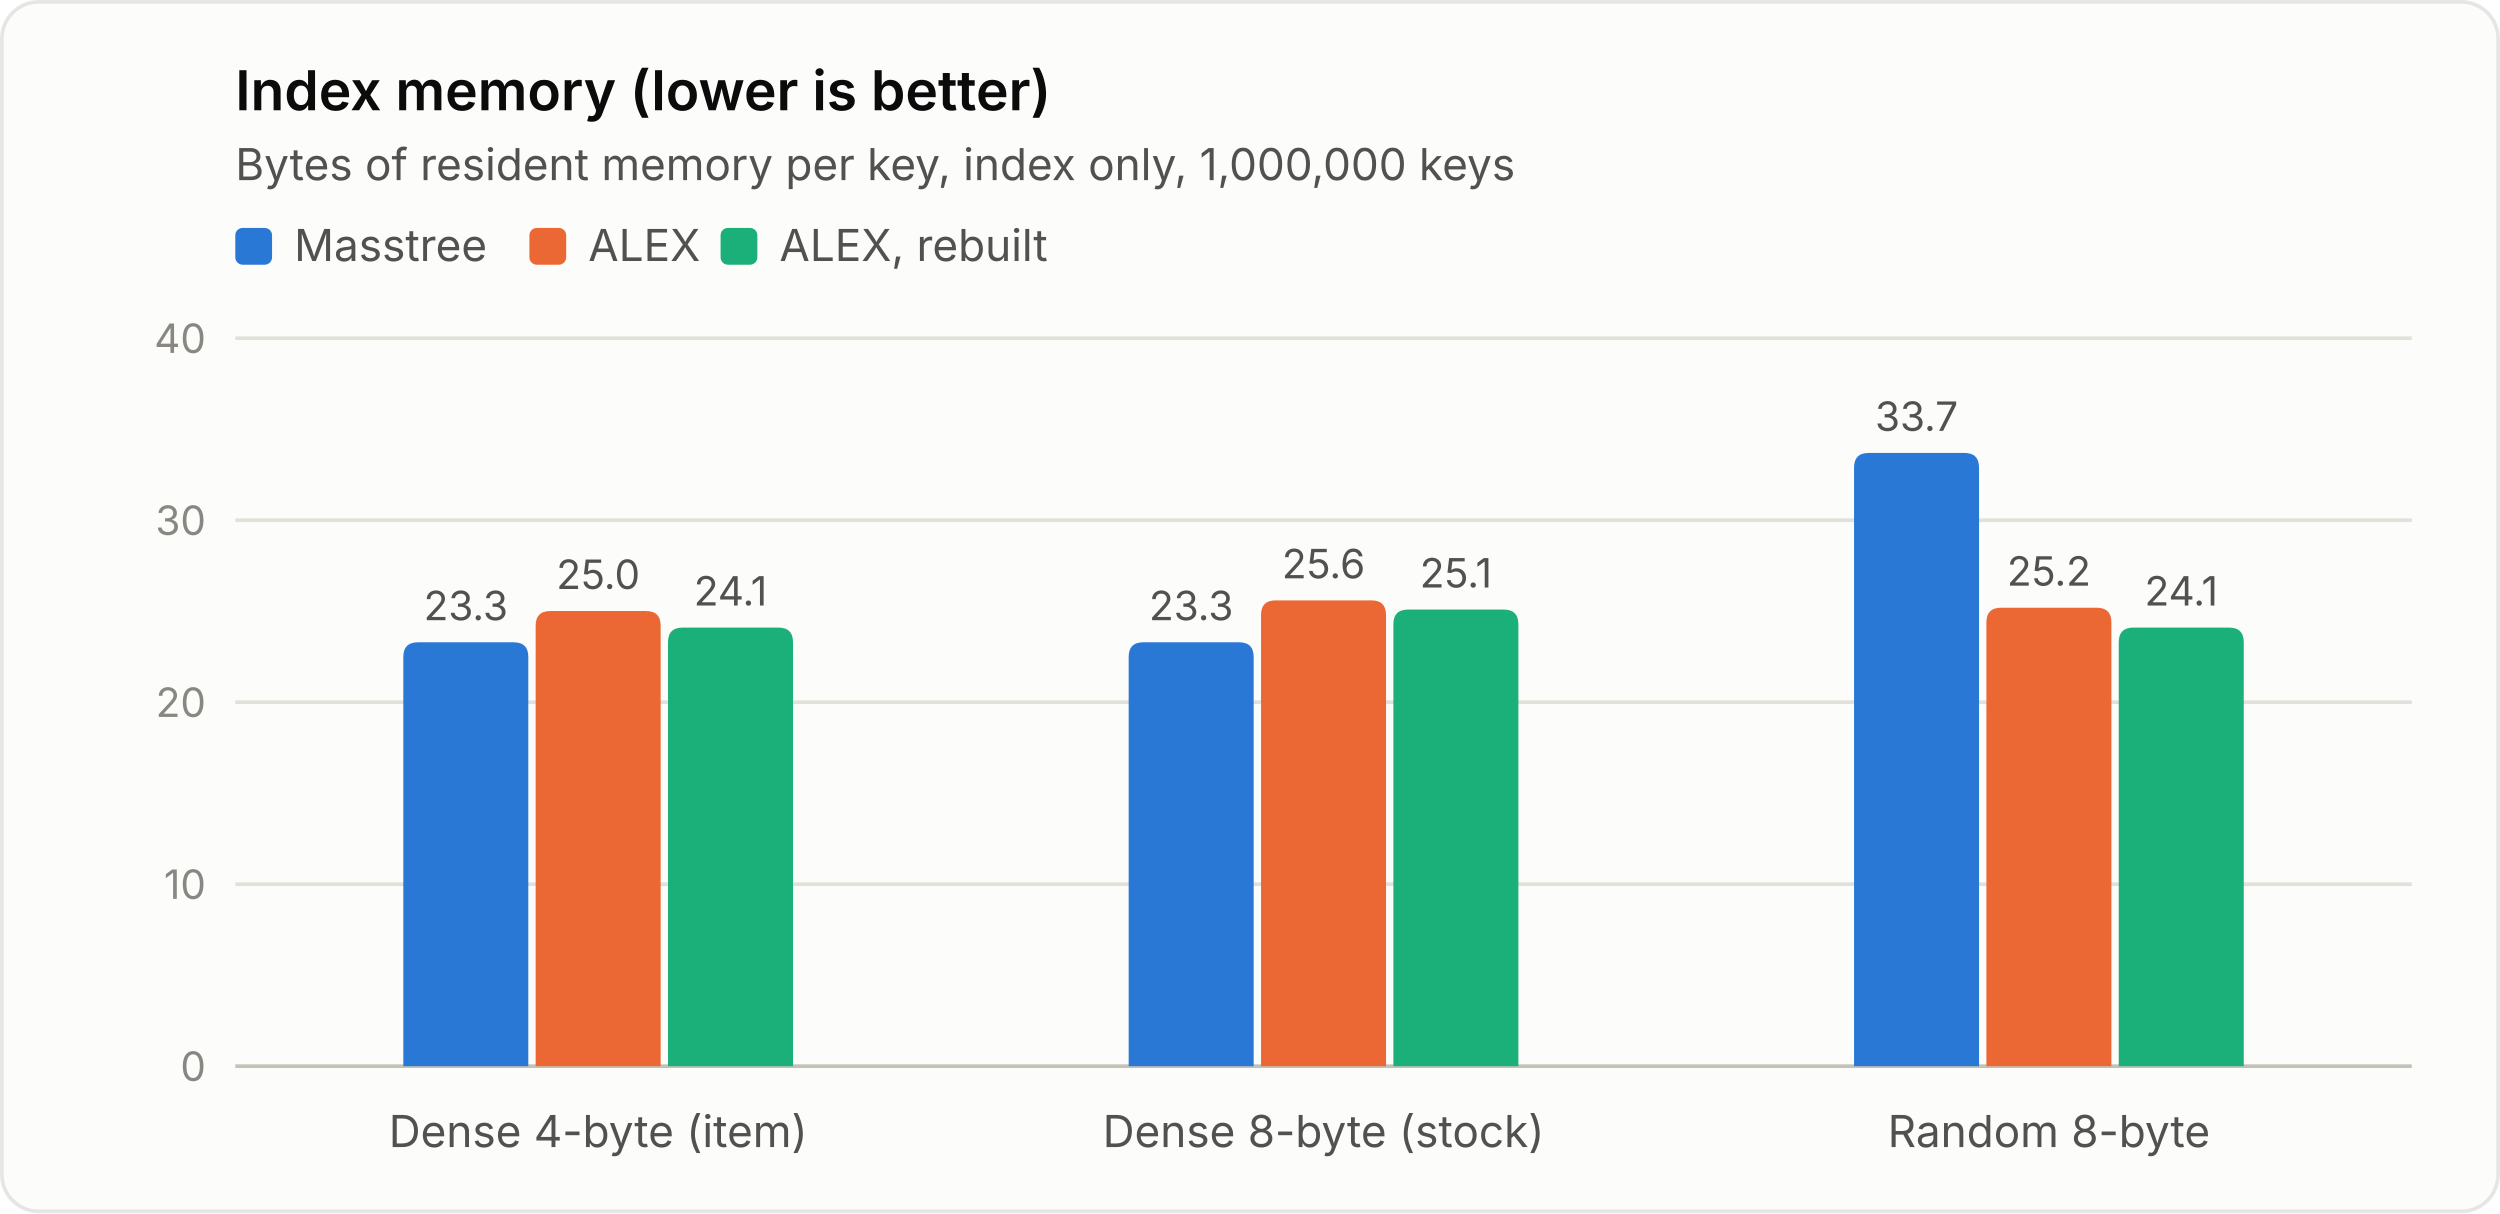
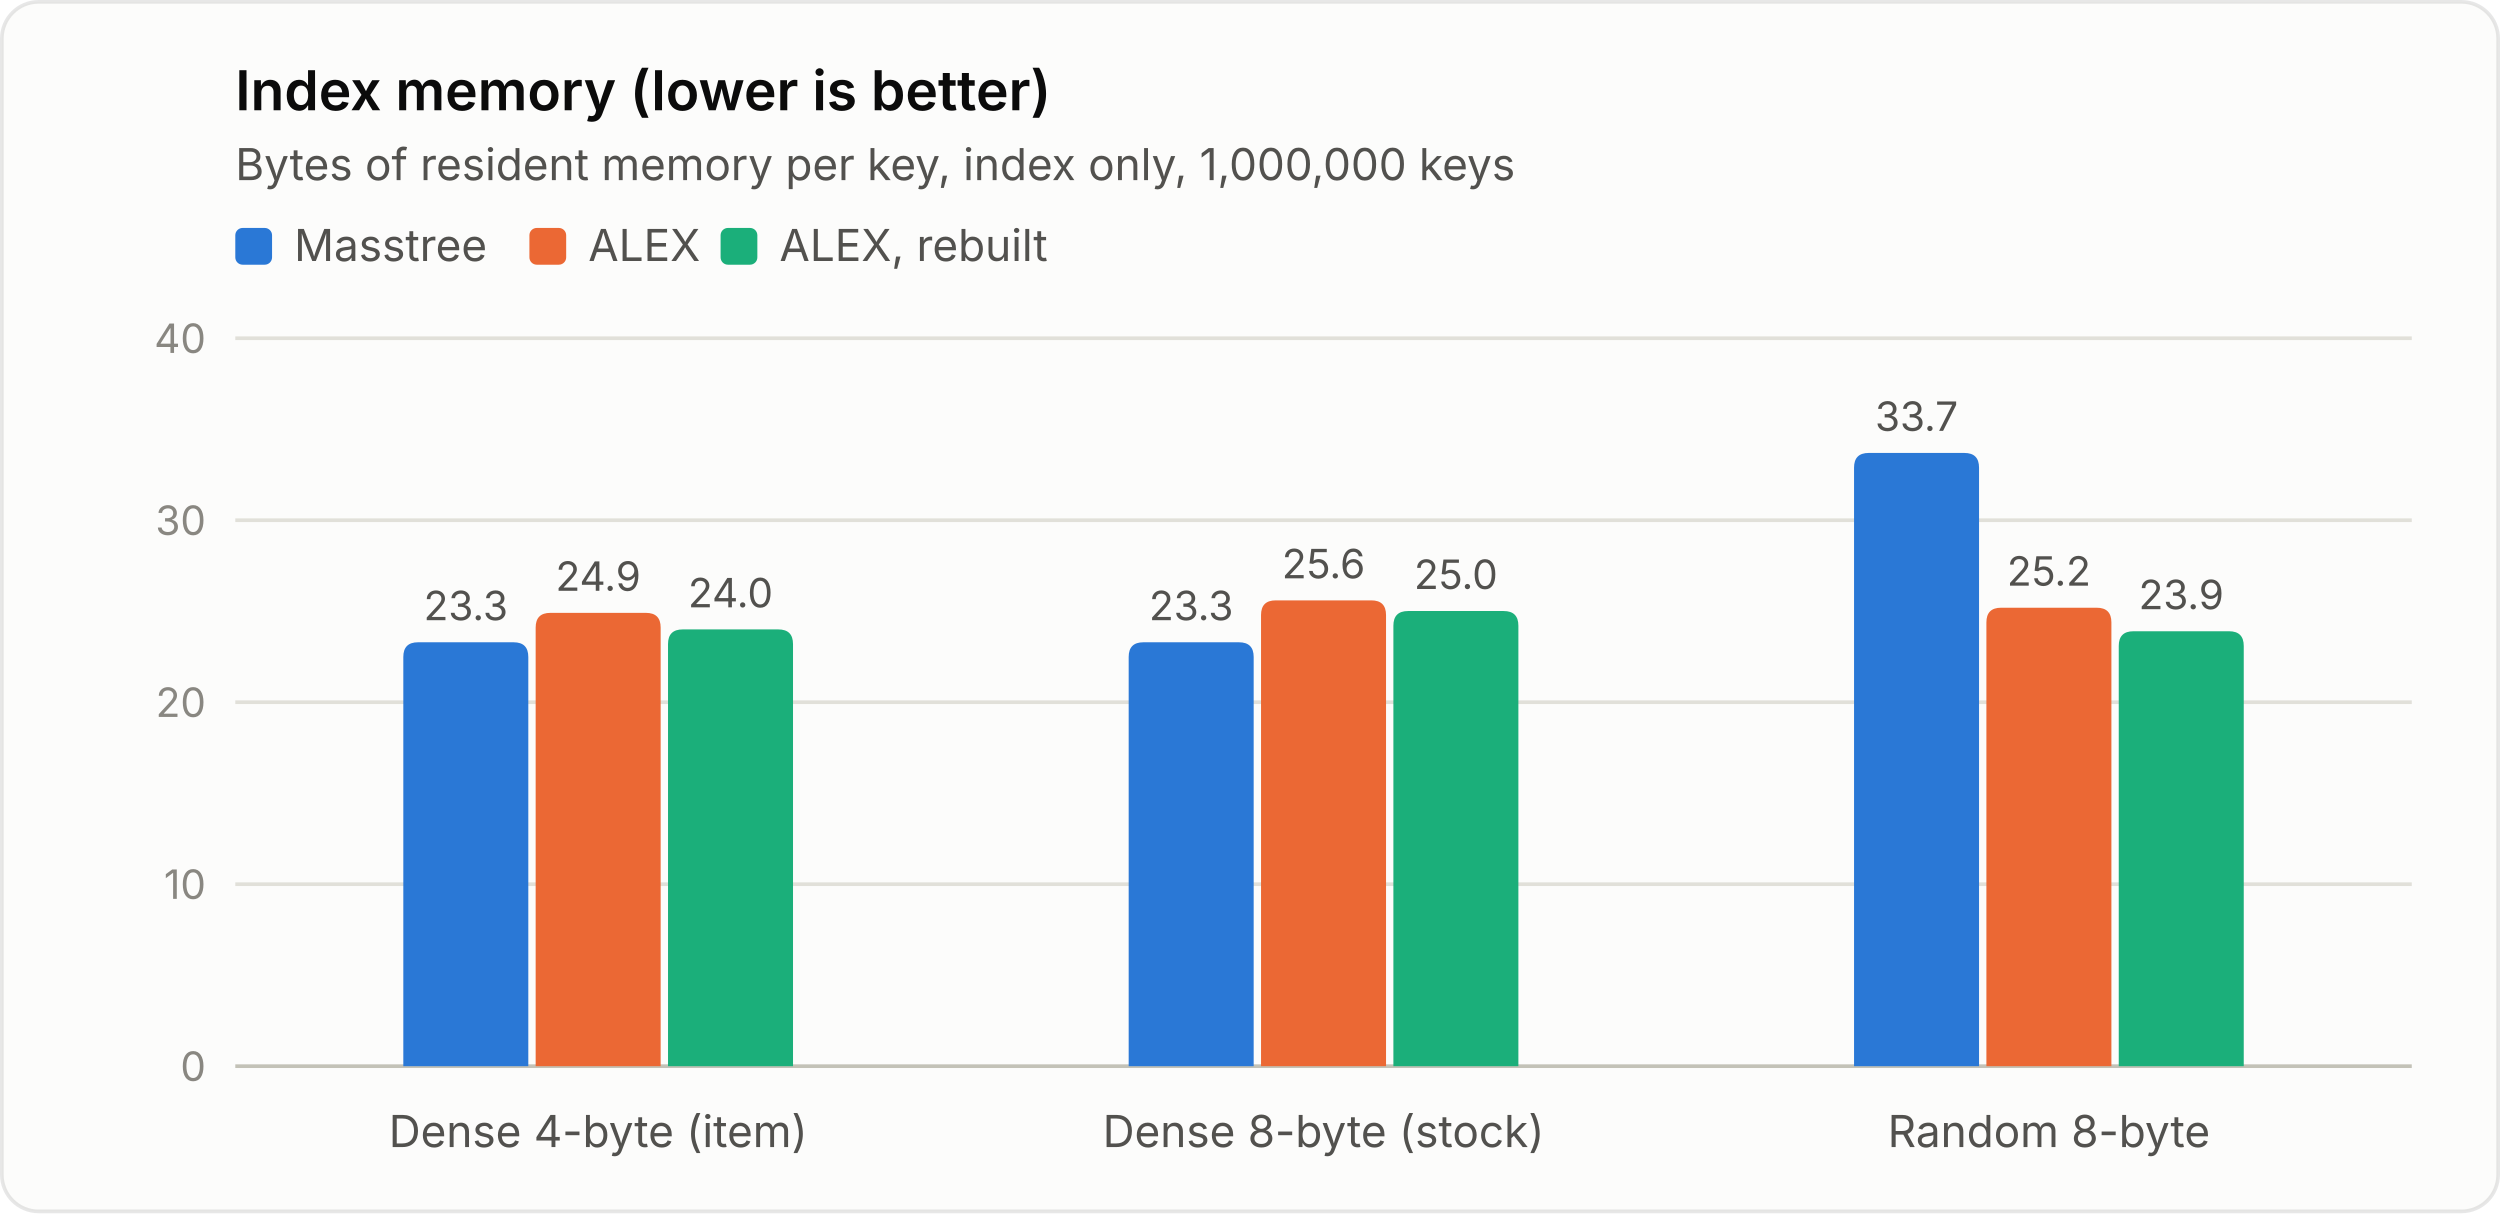
<svg xmlns="http://www.w3.org/2000/svg" width="680" height="330" viewBox="0 0 680 330" role="img" aria-label="Index memory (lower is better)" font-family="system-ui, -apple-system, &quot;Segoe UI&quot;, sans-serif">
  <rect x="0.5" y="0.5" width="679" height="329" rx="10" fill="#fcfcfb" stroke="rgba(11,11,11,0.10)" />
  <text x="64" y="30" fill="#0b0b0b" font-size="15" font-weight="600">Index memory (lower is better)</text>
  <text x="64" y="49" fill="#52514e" font-size="12">Bytes of resident memory per key, index only, 1,000,000 keys</text>
  <rect x="64" y="62" width="10" height="10" rx="2" fill="#2a78d6" />
  <text x="80" y="71" fill="#52514e" font-size="12">Masstree</text>
  <rect x="144" y="62" width="10" height="10" rx="2" fill="#eb6834" />
  <text x="160" y="71" fill="#52514e" font-size="12">ALEX</text>
  <rect x="196" y="62" width="10" height="10" rx="2" fill="#1baf7a" />
  <text x="212" y="71" fill="#52514e" font-size="12">ALEX, rebuilt</text>
  <line x1="64" x2="656" y1="290.0" y2="290.0" stroke="#c3c2b7" stroke-width="1" />
  <text x="56" y="294.0" fill="#898781" font-size="11" text-anchor="end" style="font-variant-numeric: tabular-nums">0</text>
  <line x1="64" x2="656" y1="240.5" y2="240.5" stroke="#e1e0d9" stroke-width="1" />
  <text x="56" y="244.5" fill="#898781" font-size="11" text-anchor="end" style="font-variant-numeric: tabular-nums">10</text>
  <line x1="64" x2="656" y1="191.0" y2="191.0" stroke="#e1e0d9" stroke-width="1" />
  <text x="56" y="195.0" fill="#898781" font-size="11" text-anchor="end" style="font-variant-numeric: tabular-nums">20</text>
  <line x1="64" x2="656" y1="141.5" y2="141.5" stroke="#e1e0d9" stroke-width="1" />
  <text x="56" y="145.5" fill="#898781" font-size="11" text-anchor="end" style="font-variant-numeric: tabular-nums">30</text>
  <line x1="64" x2="656" y1="92.0" y2="92.0" stroke="#e1e0d9" stroke-width="1" />
  <text x="56" y="96.0" fill="#898781" font-size="11" text-anchor="end" style="font-variant-numeric: tabular-nums">40</text>
  <path d="M109.7,290.0 V178.7 Q109.7,174.7 113.7,174.7 H139.7 Q143.7,174.7 143.7,178.7 V290.0 Z" fill="#2a78d6" />
  <text x="126.7" y="168.7" fill="#52514e" font-size="11" text-anchor="middle" style="font-variant-numeric: tabular-nums">23.3</text>
-   <path d="M145.7,290.0 V170.2 Q145.7,166.2 149.7,166.2 H175.7 Q179.7,166.2 179.7,170.2 V290.0 Z" fill="#eb6834" />
-   <text x="162.7" y="160.2" fill="#52514e" font-size="11" text-anchor="middle" style="font-variant-numeric: tabular-nums">25.0</text>
-   <path d="M181.7,290.0 V174.7 Q181.7,170.7 185.7,170.7 H211.7 Q215.7,170.7 215.7,174.7 V290.0 Z" fill="#1baf7a" />
-   <text x="198.7" y="164.7" fill="#52514e" font-size="11" text-anchor="middle" style="font-variant-numeric: tabular-nums">24.1</text>
+   <path d="M145.7,290.0 V170.7 Q145.7,166.7 149.7,166.7 H175.7 Q179.7,166.7 179.7,170.7 V290.0 Z" fill="#eb6834" />
+   <text x="162.7" y="160.7" fill="#52514e" font-size="11" text-anchor="middle" style="font-variant-numeric: tabular-nums">24.9</text>
+   <path d="M181.7,290.0 V175.2 Q181.7,171.2 185.7,171.2 H211.7 Q215.7,171.2 215.7,175.2 V290.0 Z" fill="#1baf7a" />
+   <text x="198.7" y="165.2" fill="#52514e" font-size="11" text-anchor="middle" style="font-variant-numeric: tabular-nums">24.0</text>
  <text x="162.7" y="312" fill="#52514e" font-size="12" text-anchor="middle">Dense 4-byte (item)</text>
  <path d="M307.0,290.0 V178.7 Q307.0,174.7 311.0,174.7 H337.0 Q341.0,174.7 341.0,178.7 V290.0 Z" fill="#2a78d6" />
  <text x="324.0" y="168.7" fill="#52514e" font-size="11" text-anchor="middle" style="font-variant-numeric: tabular-nums">23.3</text>
  <path d="M343.0,290.0 V167.3 Q343.0,163.3 347.0,163.3 H373.0 Q377.0,163.3 377.0,167.3 V290.0 Z" fill="#eb6834" />
  <text x="360.0" y="157.3" fill="#52514e" font-size="11" text-anchor="middle" style="font-variant-numeric: tabular-nums">25.6</text>
-   <path d="M379.0,290.0 V169.8 Q379.0,165.8 383.0,165.8 H409.0 Q413.0,165.8 413.0,169.8 V290.0 Z" fill="#1baf7a" />
-   <text x="396.0" y="159.8" fill="#52514e" font-size="11" text-anchor="middle" style="font-variant-numeric: tabular-nums">25.1</text>
+   <path d="M379.0,290.0 V170.2 Q379.0,166.2 383.0,166.2 H409.0 Q413.0,166.2 413.0,170.2 V290.0 Z" fill="#1baf7a" />
+   <text x="396.0" y="160.2" fill="#52514e" font-size="11" text-anchor="middle" style="font-variant-numeric: tabular-nums">25.0</text>
  <text x="360.0" y="312" fill="#52514e" font-size="12" text-anchor="middle">Dense 8-byte (stock)</text>
  <path d="M504.3,290.0 V127.2 Q504.3,123.2 508.3,123.2 H534.3 Q538.3,123.2 538.3,127.2 V290.0 Z" fill="#2a78d6" />
  <text x="521.3" y="117.2" fill="#52514e" font-size="11" text-anchor="middle" style="font-variant-numeric: tabular-nums">33.7</text>
  <path d="M540.3,290.0 V169.3 Q540.3,165.3 544.3,165.3 H570.3 Q574.3,165.3 574.3,169.3 V290.0 Z" fill="#eb6834" />
  <text x="557.3" y="159.3" fill="#52514e" font-size="11" text-anchor="middle" style="font-variant-numeric: tabular-nums">25.2</text>
-   <path d="M576.3,290.0 V174.7 Q576.3,170.7 580.3,170.7 H606.3 Q610.3,170.7 610.3,174.7 V290.0 Z" fill="#1baf7a" />
-   <text x="593.3" y="164.7" fill="#52514e" font-size="11" text-anchor="middle" style="font-variant-numeric: tabular-nums">24.1</text>
+   <path d="M576.3,290.0 V175.7 Q576.3,171.7 580.3,171.7 H606.3 Q610.3,171.7 610.3,175.7 V290.0 Z" fill="#1baf7a" />
+   <text x="593.3" y="165.7" fill="#52514e" font-size="11" text-anchor="middle" style="font-variant-numeric: tabular-nums">23.9</text>
  <text x="557.3" y="312" fill="#52514e" font-size="12" text-anchor="middle">Random 8-byte</text>
</svg>
